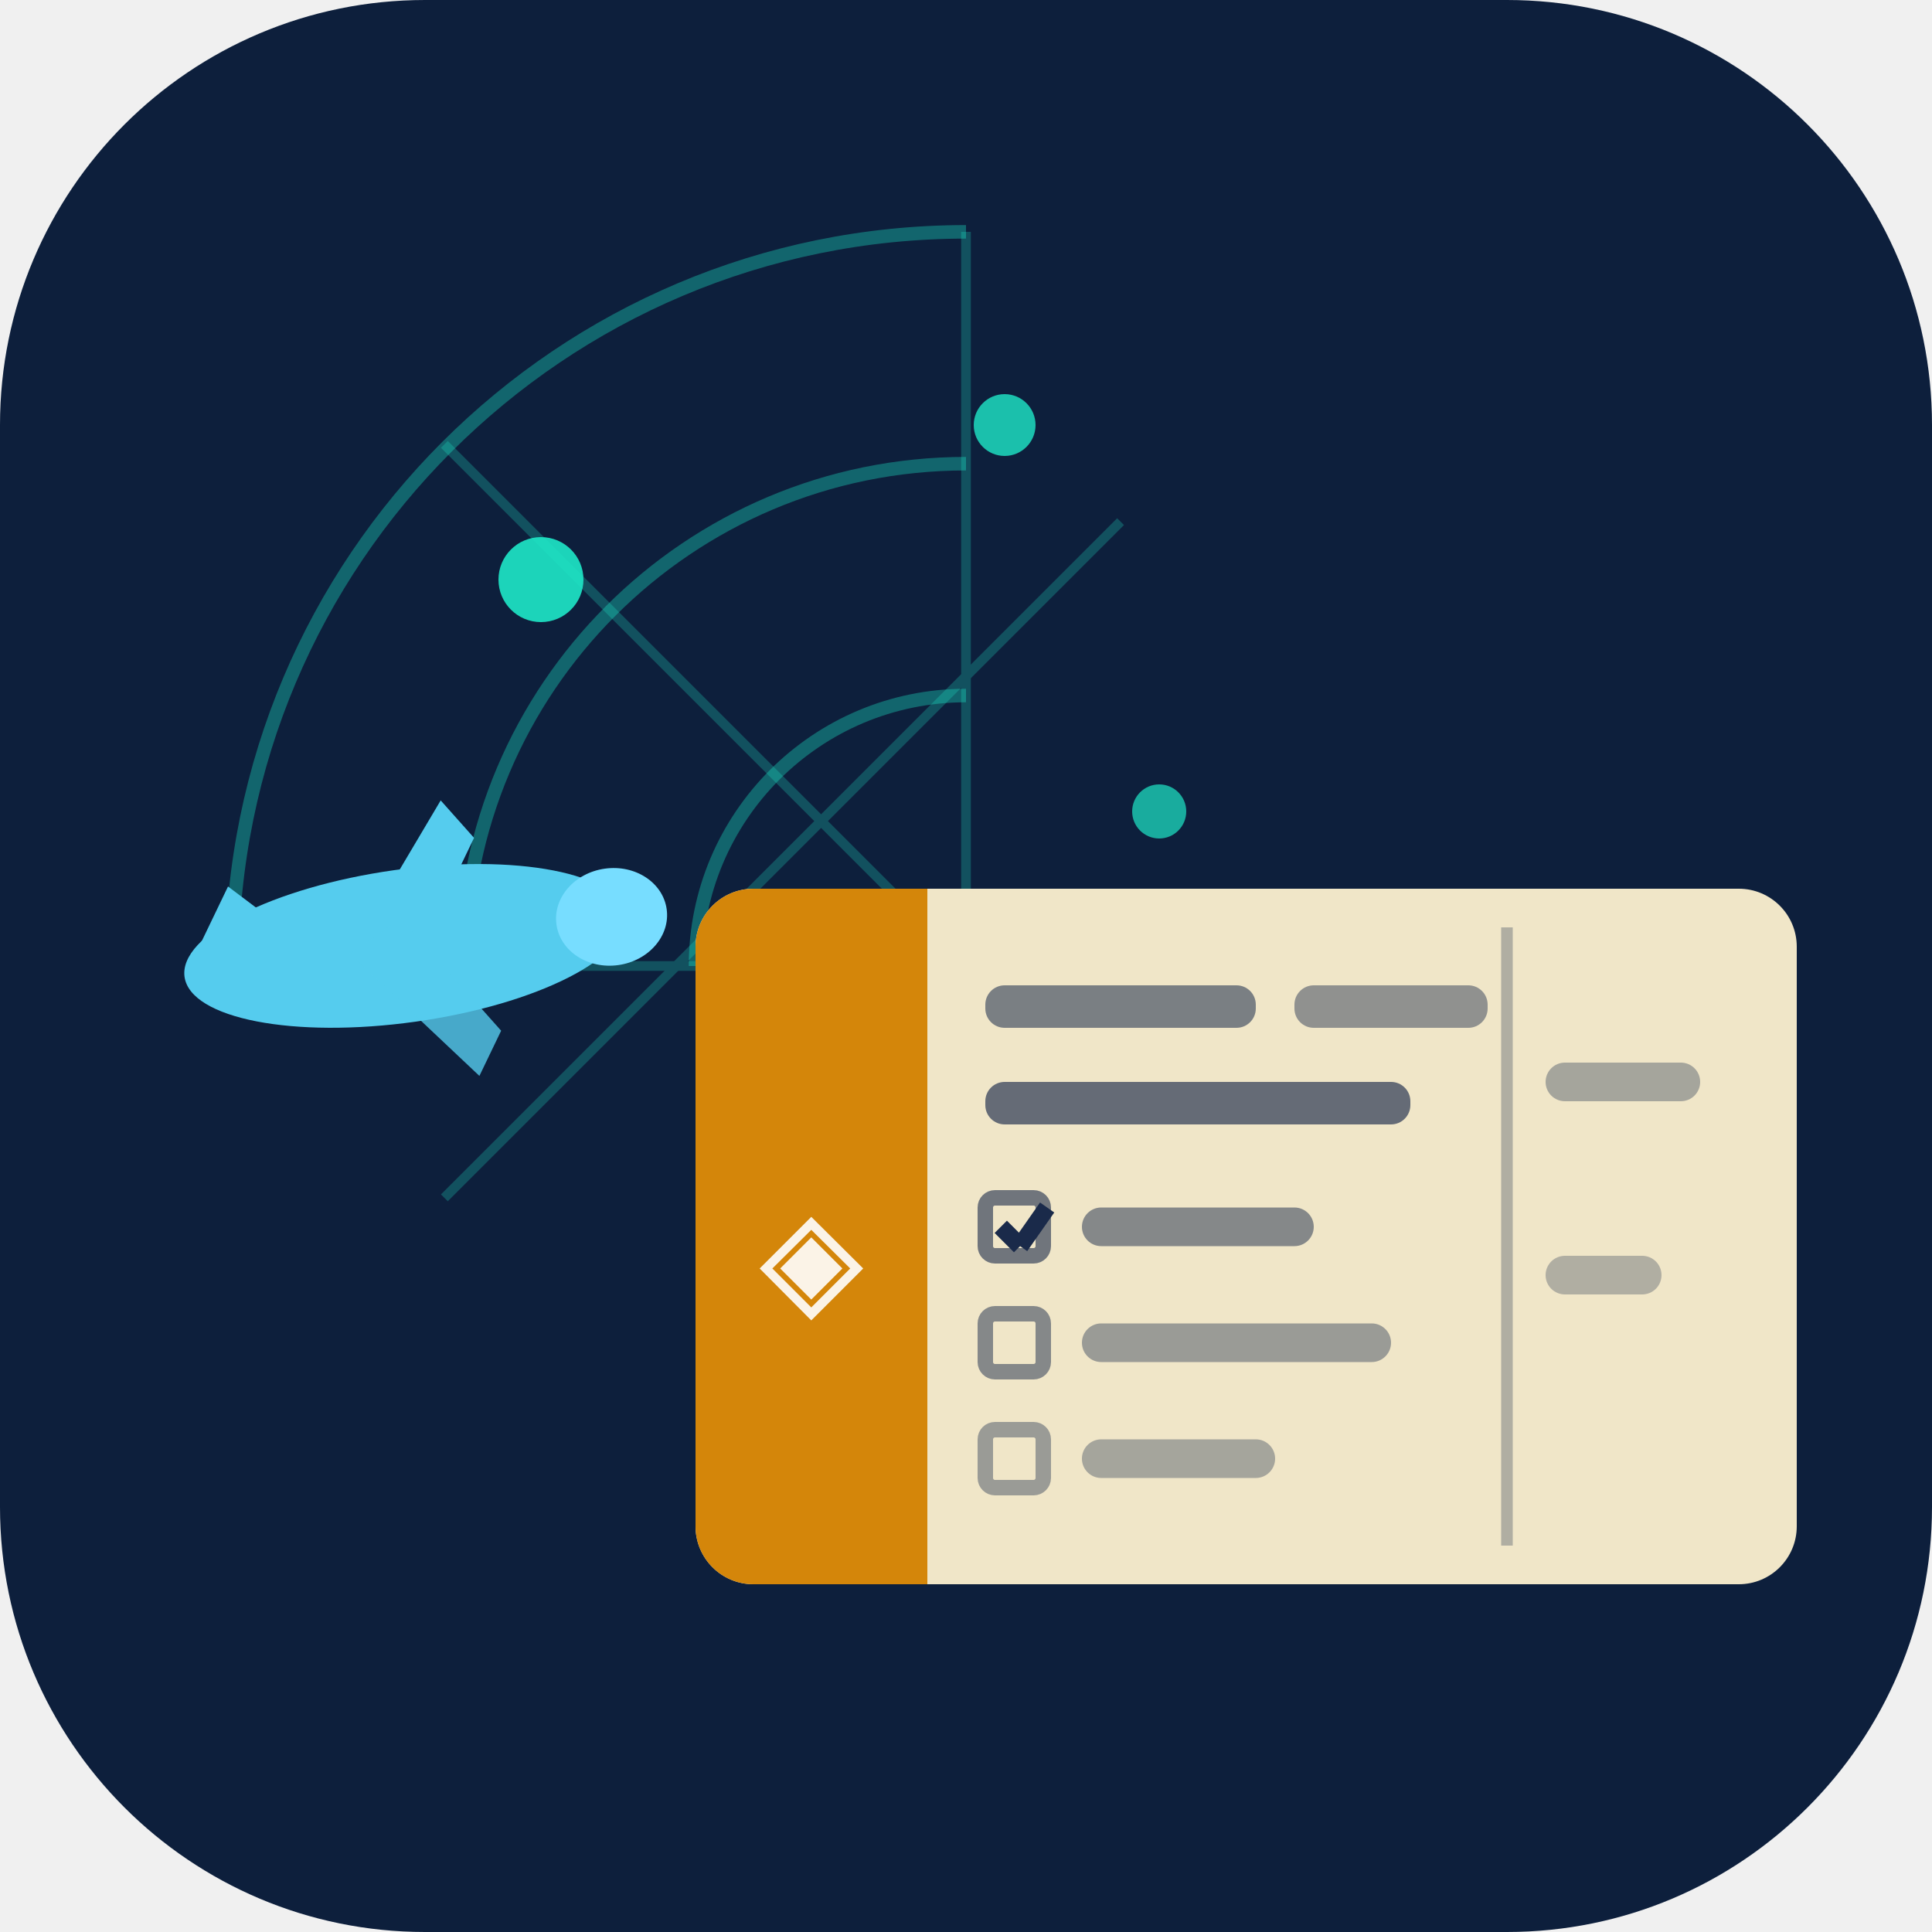
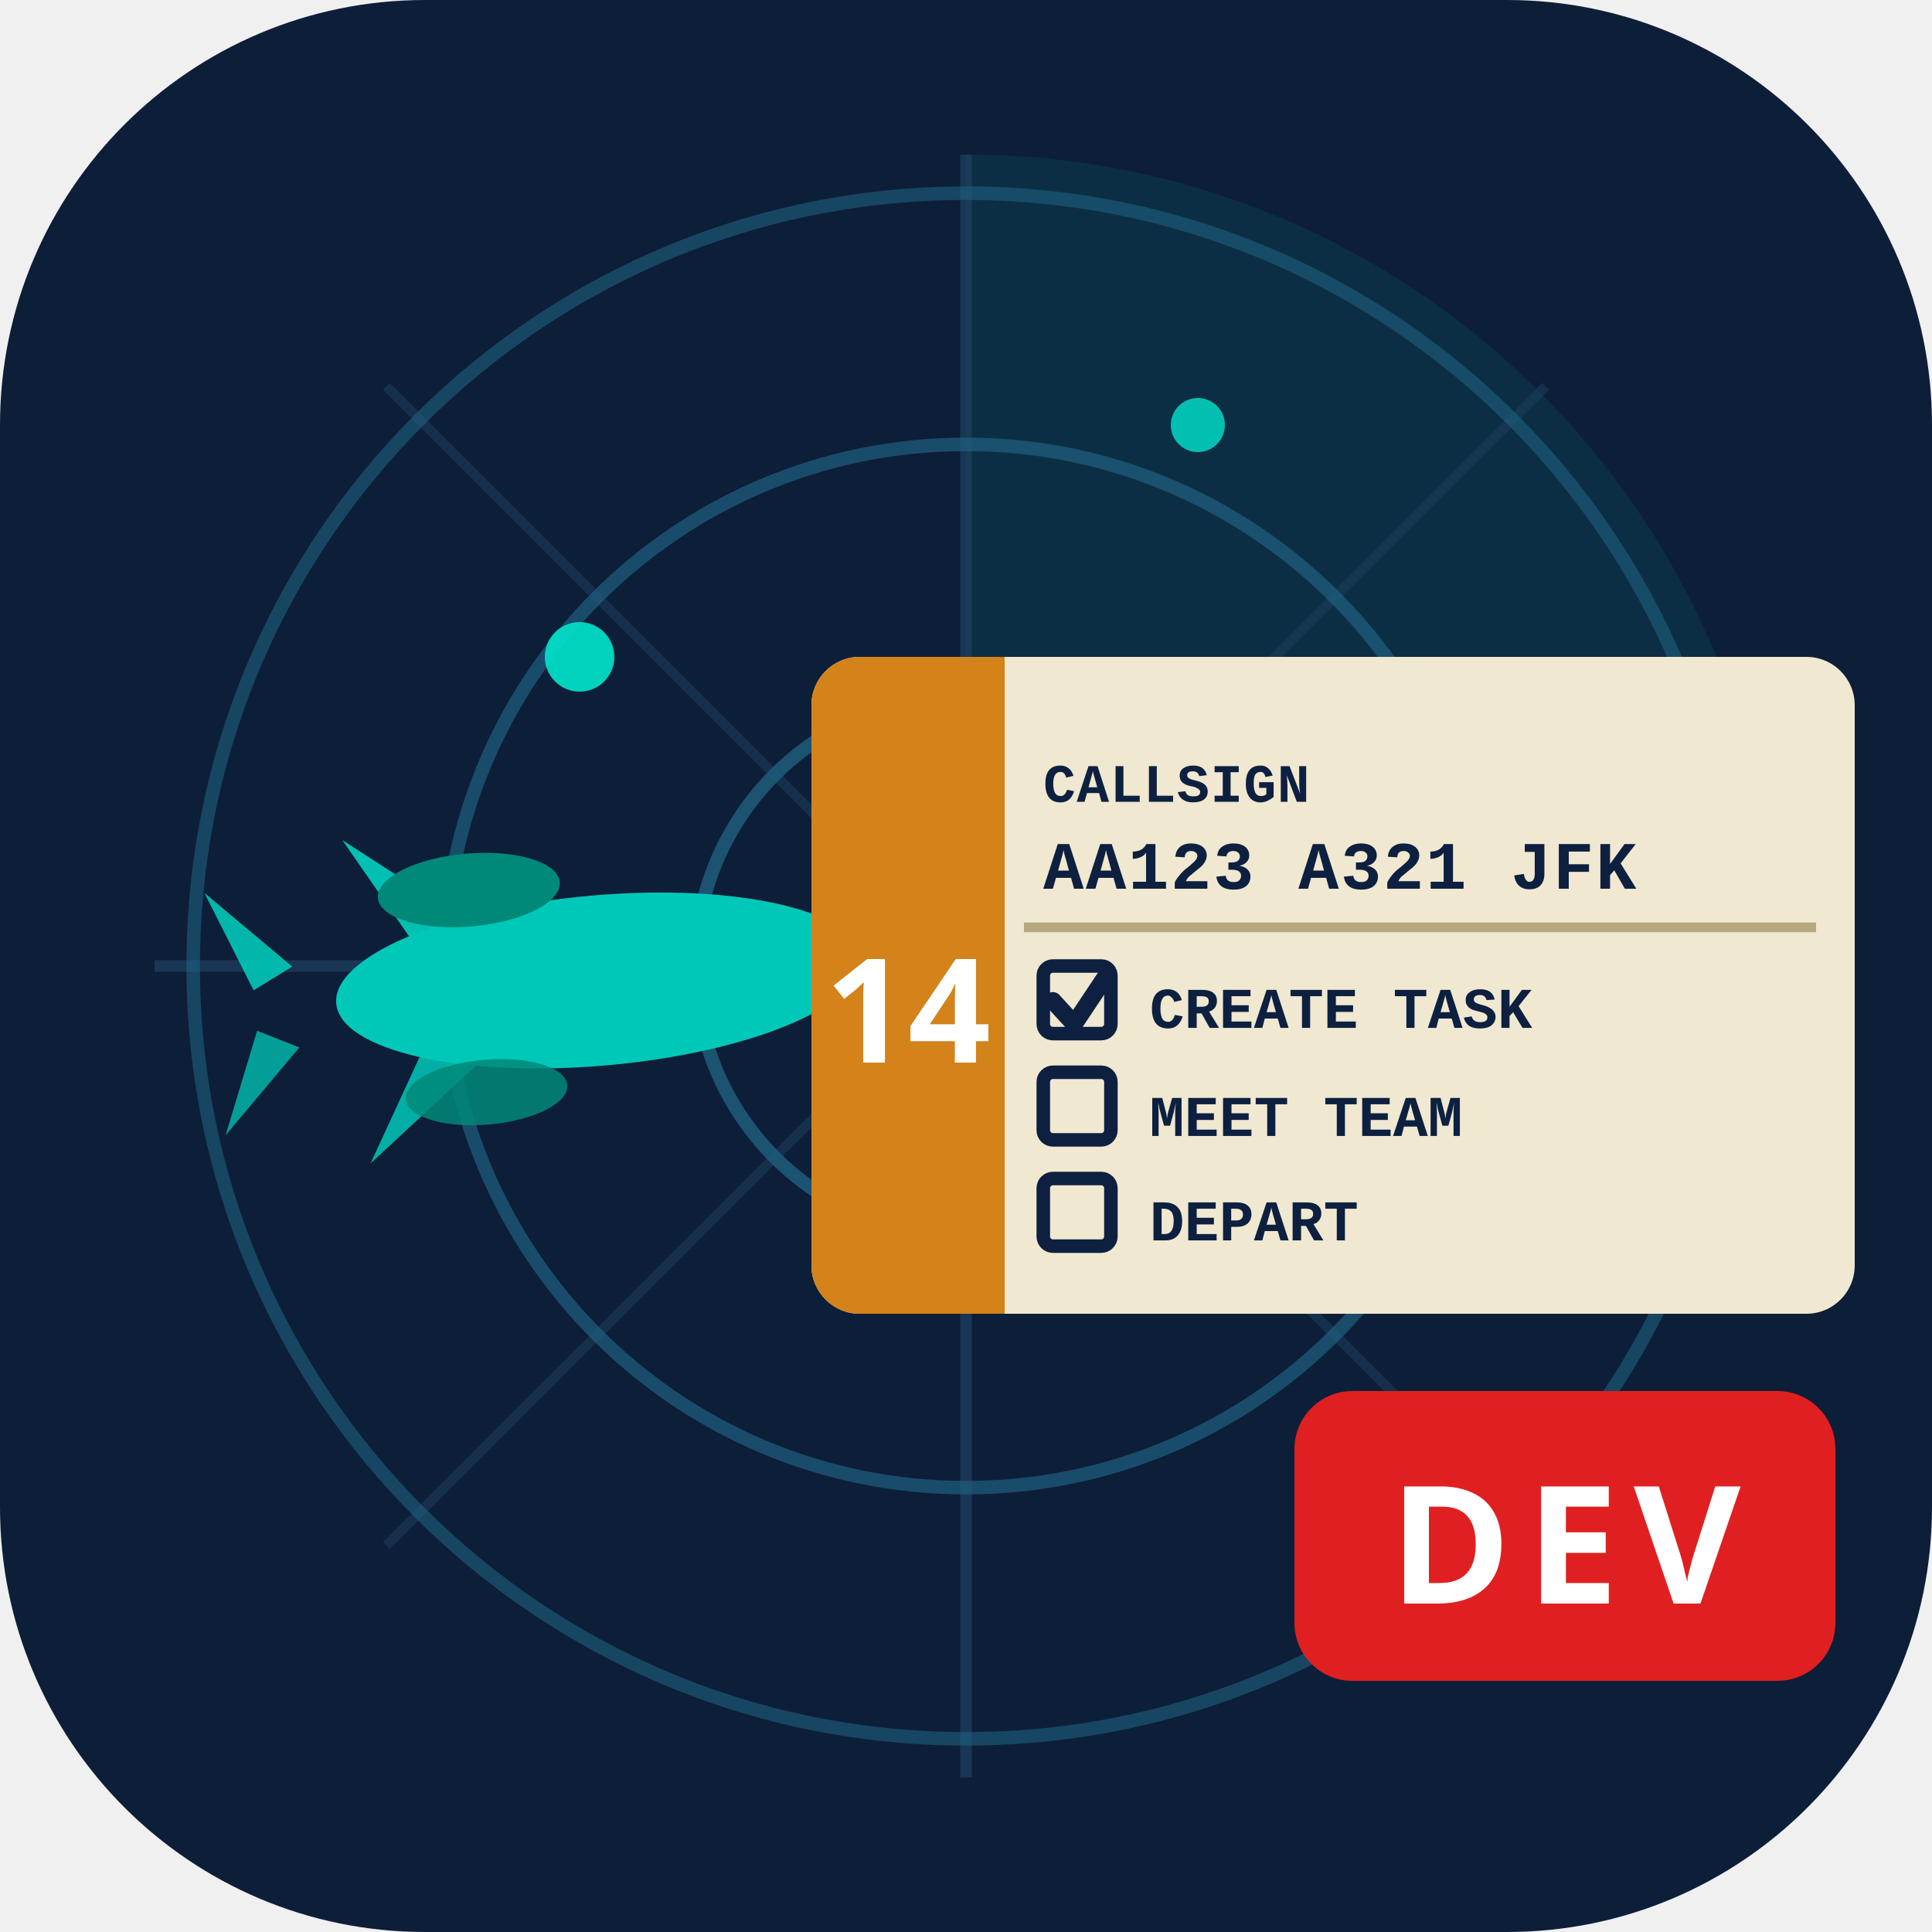
- <svg xmlns="http://www.w3.org/2000/svg" viewBox="0 0 100 100">
-   <rect width="100" height="100" rx="22" fill="#0d1f3c" />
-   <g fill="none" stroke="#1ee8c8" stroke-width="0.7" opacity="0.35">
-     <path d="M50,50 m-38,0 a38,38 0 0,1 38,-38" />
-     <path d="M50,50 m-26,0 a26,26 0 0,1 26,-26" />
-     <path d="M50,50 m-14,0 a14,14 0 0,1 14,-14" />
+ <svg xmlns="http://www.w3.org/2000/svg" viewBox="0 0 100 100" width="100" height="100">
+   <defs>
+     <clipPath id="rounded">
+       <rect width="100" height="100" rx="22" ry="22" />
+     </clipPath>
+   </defs>
+   <rect width="100" height="100" rx="22" ry="22" fill="#0d1e38" />
+   <g clip-path="url(#rounded)">
+     <path d="M50 50 L50 8 A42 42 0 0 1 92 50 Z" fill="#00e5cc" opacity="0.08" />
+     <line x1="50" y1="8" x2="50" y2="92" stroke="#1e4060" stroke-width="0.6" opacity="0.7" />
+     <line x1="8" y1="50" x2="92" y2="50" stroke="#1e4060" stroke-width="0.6" opacity="0.7" />
+     <line x1="20" y1="20" x2="80" y2="80" stroke="#1e4060" stroke-width="0.5" opacity="0.5" />
+     <line x1="80" y1="20" x2="20" y2="80" stroke="#1e4060" stroke-width="0.5" opacity="0.5" />
+     <circle cx="50" cy="50" r="14" fill="none" stroke="#1e6080" stroke-width="0.7" opacity="0.8" />
+     <circle cx="50" cy="50" r="27" fill="none" stroke="#1e6080" stroke-width="0.7" opacity="0.7" />
+     <circle cx="50" cy="50" r="40" fill="none" stroke="#1e6080" stroke-width="0.7" opacity="0.6" />
+     <circle cx="30" cy="34" r="1.8" fill="#00e5cc" opacity="0.9" />
+     <circle cx="62" cy="22" r="1.4" fill="#00e5cc" opacity="0.8" />
+     <circle cx="78" cy="42" r="1.2" fill="#00e5cc" opacity="0.7" />
+     <g transform="translate(10,35) scale(1.05) rotate(-5,20,15)">
+       <ellipse cx="20" cy="15" rx="13" ry="4.2" fill="#00c8b8" />
+       <path d="M17 14 L8 7 L12 14 Z" fill="#00c8b8" opacity="0.95" />
+       <path d="M17 16 L8 23 L12 16 Z" fill="#00c8b8" opacity="0.85" />
+       <path d="M5 13 L1 9 L3 14 Z" fill="#00c8b8" opacity="0.9" />
+       <path d="M5 17 L1 21 L3 16 Z" fill="#00c8b8" opacity="0.75" />
+       <ellipse cx="14" cy="10" rx="4.5" ry="1.8" fill="#008878" />
+       <ellipse cx="14" cy="20" rx="4" ry="1.6" fill="#008878" opacity="0.85" />
+     </g>
+     <rect x="42" y="34" width="54" height="34" rx="2.5" fill="#f0e8d0" />
+     <rect x="42" y="34" width="10" height="34" rx="2.5" fill="#d4821a" />
+     <rect x="47" y="34" width="5" height="34" fill="#d4821a" />
+     <text x="47" y="55" font-family="Arial Black, sans-serif" font-size="7.5" font-weight="900" fill="#ffffff" text-anchor="middle">14</text>
+     <text x="54" y="41.5" font-family="'Courier New', monospace" font-size="2.8" fill="#0d2040" font-weight="700" letter-spacing="0.05">CALLSIGN</text>
+     <text x="54" y="46" font-family="'Courier New', monospace" font-size="3.5" fill="#0d2040" font-weight="900" letter-spacing="0.1">AA123 A321 JFK</text>
+     <line x1="53" y1="48" x2="94" y2="48" stroke="#b8a880" stroke-width="0.5" />
+     <rect x="54" y="50" width="3.5" height="3.5" rx="0.5" fill="none" stroke="#0d2040" stroke-width="0.7" />
+     <path d="M54.5 51.8 L55.6 53 L57.2 50.6" stroke="#0d2040" stroke-width="0.9" fill="none" stroke-linecap="round" stroke-linejoin="round" />
+     <text x="59.5" y="53.2" font-family="'Courier New', monospace" font-size="3" fill="#0d2040" font-weight="700">CREATE TASK</text>
+     <rect x="54" y="55.5" width="3.5" height="3.5" rx="0.5" fill="none" stroke="#0d2040" stroke-width="0.7" />
+     <text x="59.5" y="58.8" font-family="'Courier New', monospace" font-size="3" fill="#0d2040" font-weight="700">MEET TEAM</text>
+     <rect x="54" y="61" width="3.5" height="3.5" rx="0.5" fill="none" stroke="#0d2040" stroke-width="0.7" />
+     <text x="59.5" y="64.2" font-family="'Courier New', monospace" font-size="3" fill="#0d2040" font-weight="700">DEPART</text>
+     <rect x="67" y="72" width="28" height="15" rx="3" fill="#e02020" />
+     <text x="81" y="83" font-family="Arial Black, sans-serif" font-size="8.5" font-weight="900" fill="#ffffff" text-anchor="middle" letter-spacing="0.8">DEV</text>
  </g>
-   <g stroke="#1ee8c8" stroke-width="0.5" opacity="0.25">
-     <line x1="50" y1="12" x2="50" y2="62" />
-     <line x1="12" y1="50" x2="62" y2="50" />
-     <line x1="23" y1="23" x2="62" y2="62" />
-     <line x1="23" y1="62" x2="58" y2="27" />
-   </g>
-   <circle cx="28" cy="30" r="2.2" fill="#1ee8c8" opacity="0.9" />
-   <circle cx="52" cy="22" r="1.6" fill="#1ee8c8" opacity="0.8" />
-   <circle cx="60" cy="42" r="1.4" fill="#1ee8c8" opacity="0.7" />
-   <g transform="translate(8,36) scale(0.72) rotate(-8,18,18)">
-     <ellipse cx="18" cy="18" rx="16" ry="5.5" fill="#55ccee" />
-     <polygon points="14,18 22,8 24,11 18,20" fill="#55ccee" />
-     <polygon points="14,18 22,28 24,25 18,16" fill="#55ccee" opacity="0.8" />
-     <polygon points="2,18 6,12 8,14 6,18" fill="#55ccee" />
-     <ellipse cx="33" cy="18" rx="4" ry="3.5" fill="#77ddff" />
-   </g>
-   <rect x="36" y="46" width="57" height="36" rx="3" fill="#f0e6c8" />
-   <rect x="36" y="46" width="12" height="36" rx="3" fill="#d4860a" />
-   <rect x="42" y="46" width="6" height="36" fill="#d4860a" />
-   <text x="42" y="68" text-anchor="middle" font-size="9" font-weight="900" fill="#fff" font-family="monospace" opacity="0.9">◈</text>
-   <rect x="51" y="51" width="14" height="2.2" rx="1" fill="#1a2a4a" opacity="0.55" />
-   <rect x="67" y="51" width="10" height="2.2" rx="1" fill="#1a2a4a" opacity="0.45" />
-   <rect x="51" y="56" width="22" height="2.2" rx="1" fill="#1a2a4a" opacity="0.65" />
-   <rect x="51" y="62" width="3" height="3" rx="0.5" fill="none" stroke="#1a2a4a" stroke-width="0.8" opacity="0.6" />
-   <line x1="51.8" y1="63.5" x2="52.8" y2="64.5" stroke="#1a2a4a" stroke-width="0.9" />
-   <line x1="52.8" y1="64.5" x2="54.2" y2="62.5" stroke="#1a2a4a" stroke-width="0.9" />
-   <rect x="56" y="62.5" width="12" height="2" rx="1" fill="#1a2a4a" opacity="0.5" />
-   <rect x="51" y="68" width="3" height="3" rx="0.5" fill="none" stroke="#1a2a4a" stroke-width="0.8" opacity="0.5" />
-   <rect x="56" y="68.5" width="16" height="2" rx="1" fill="#1a2a4a" opacity="0.4" />
-   <rect x="51" y="74" width="3" height="3" rx="0.5" fill="none" stroke="#1a2a4a" stroke-width="0.8" opacity="0.4" />
-   <rect x="56" y="74.5" width="10" height="2" rx="1" fill="#1a2a4a" opacity="0.35" />
-   <line x1="78" y1="48" x2="78" y2="80" stroke="#1a2a4a" stroke-width="0.6" opacity="0.3" />
-   <rect x="80" y="55" width="8" height="2" rx="1" fill="#1a2a4a" opacity="0.35" />
-   <rect x="80" y="65" width="6" height="2" rx="1" fill="#1a2a4a" opacity="0.3" />
</svg>
